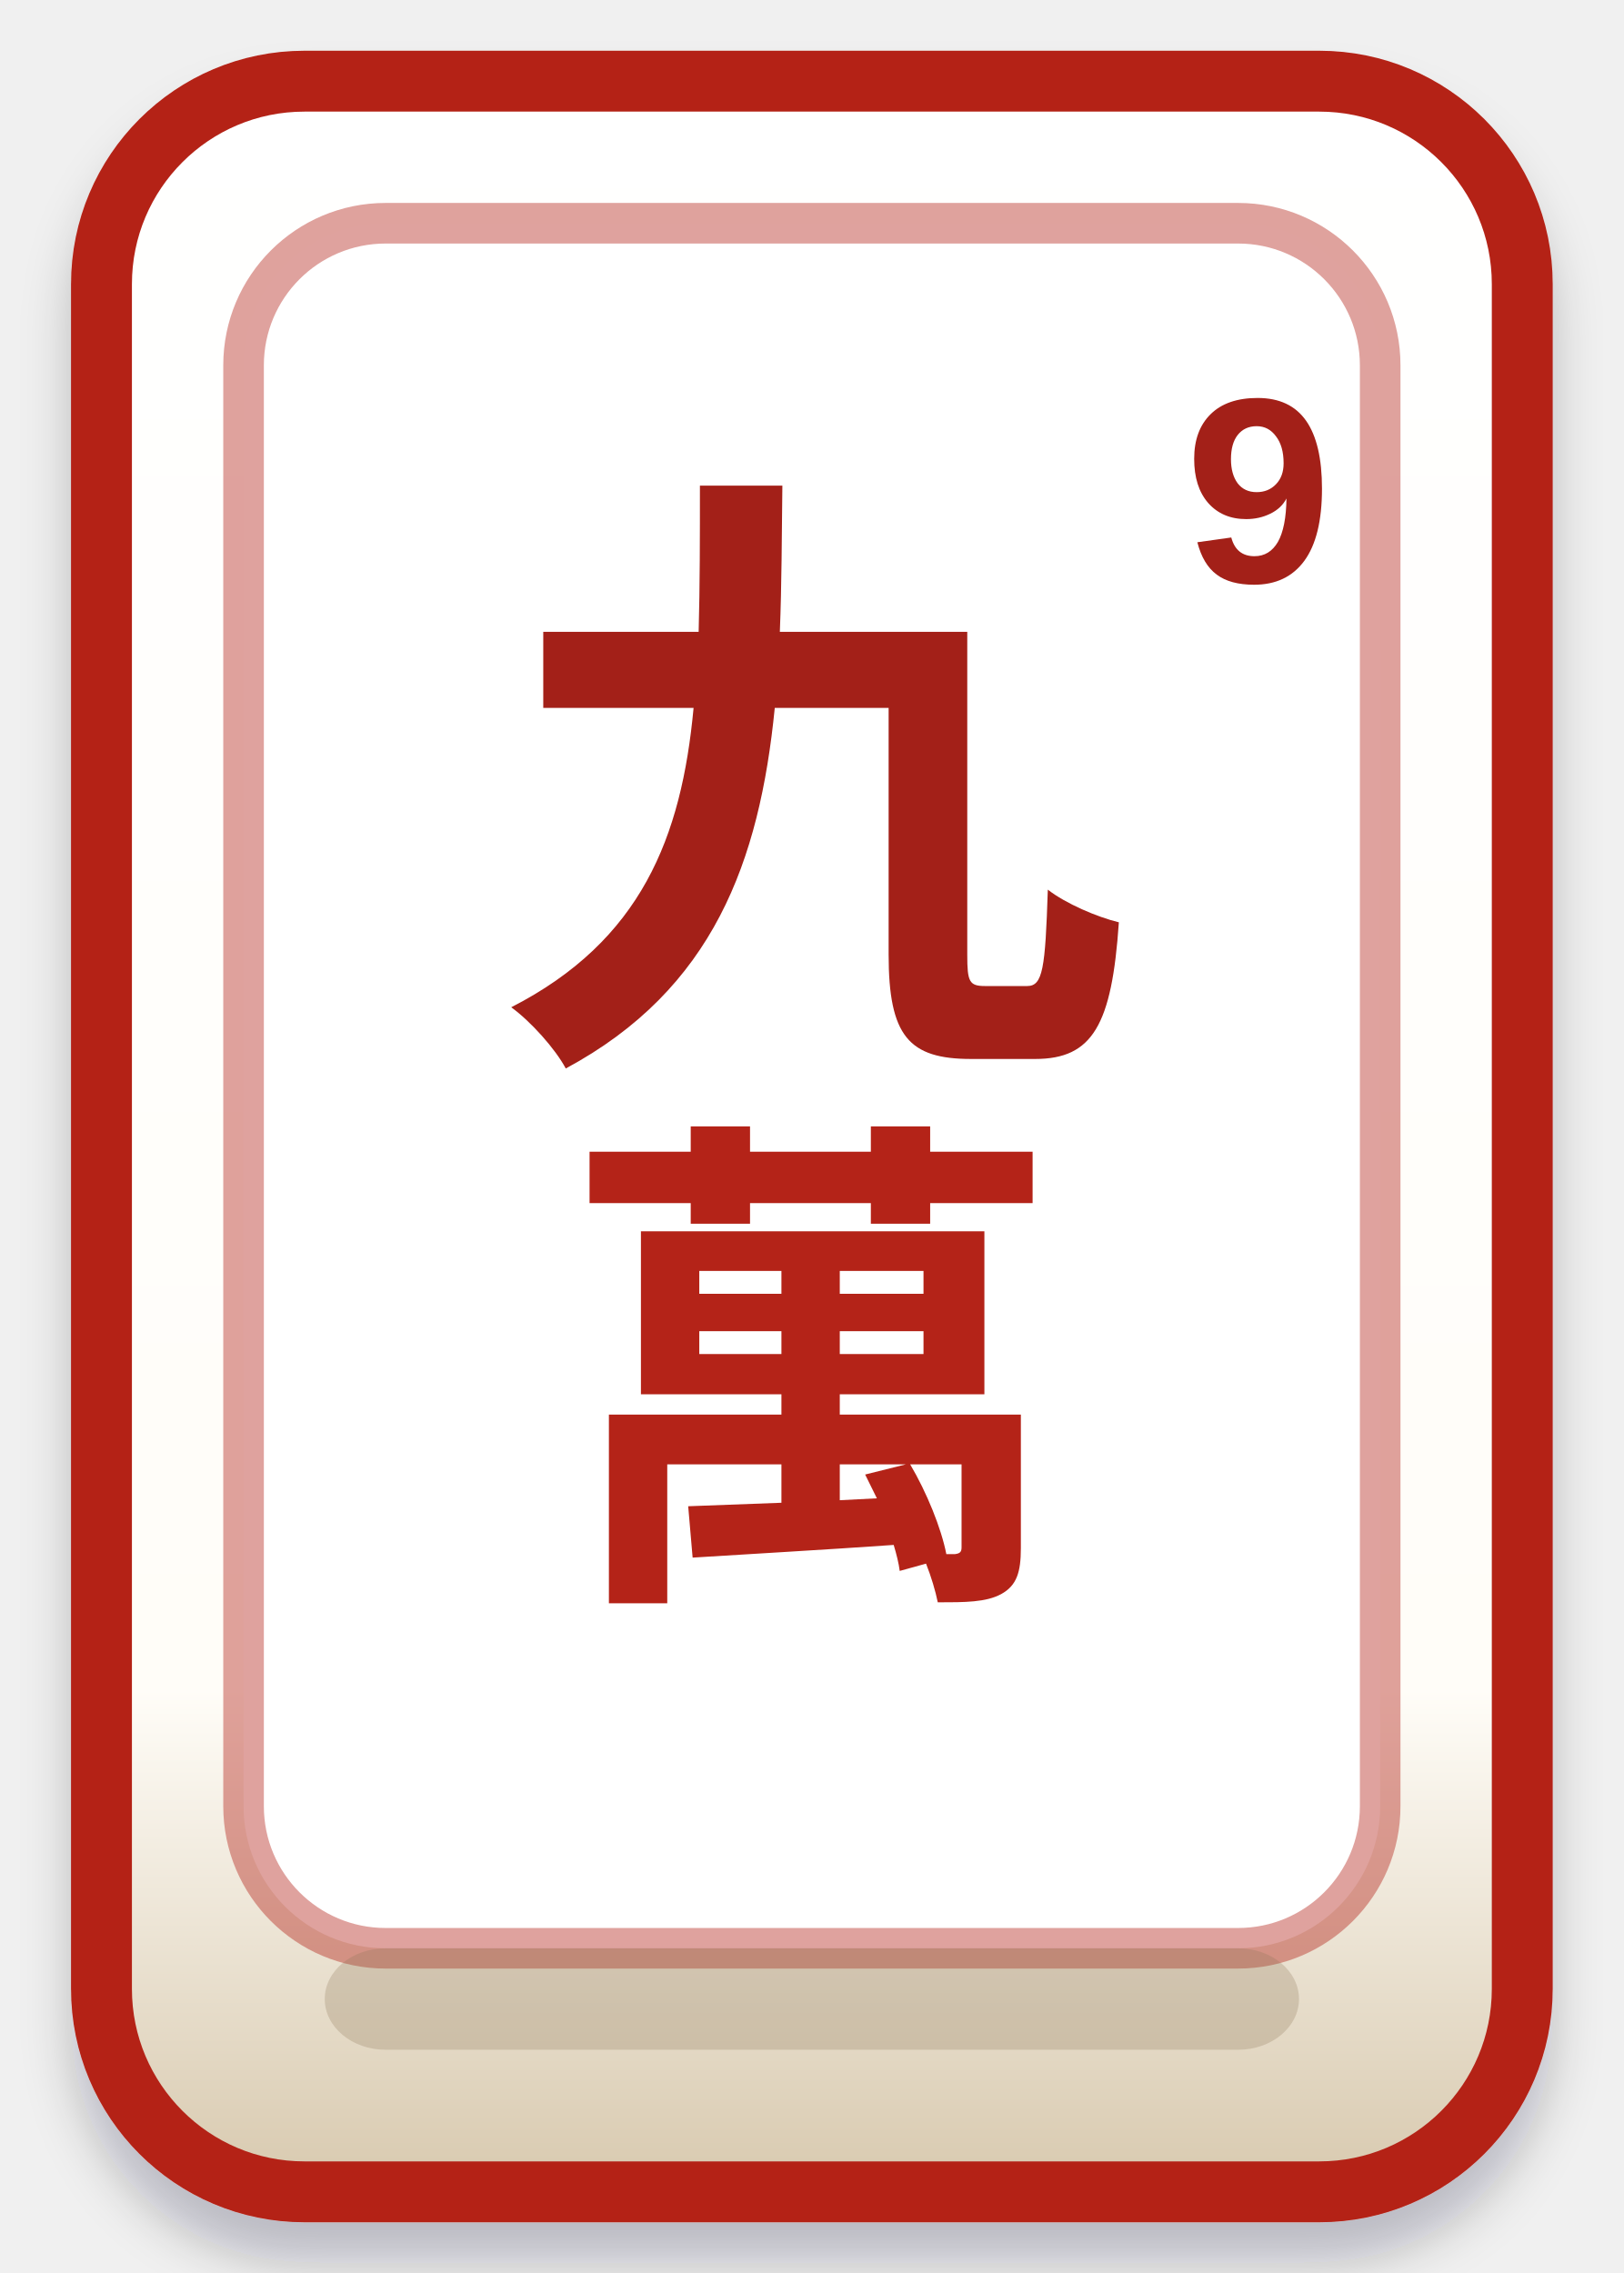
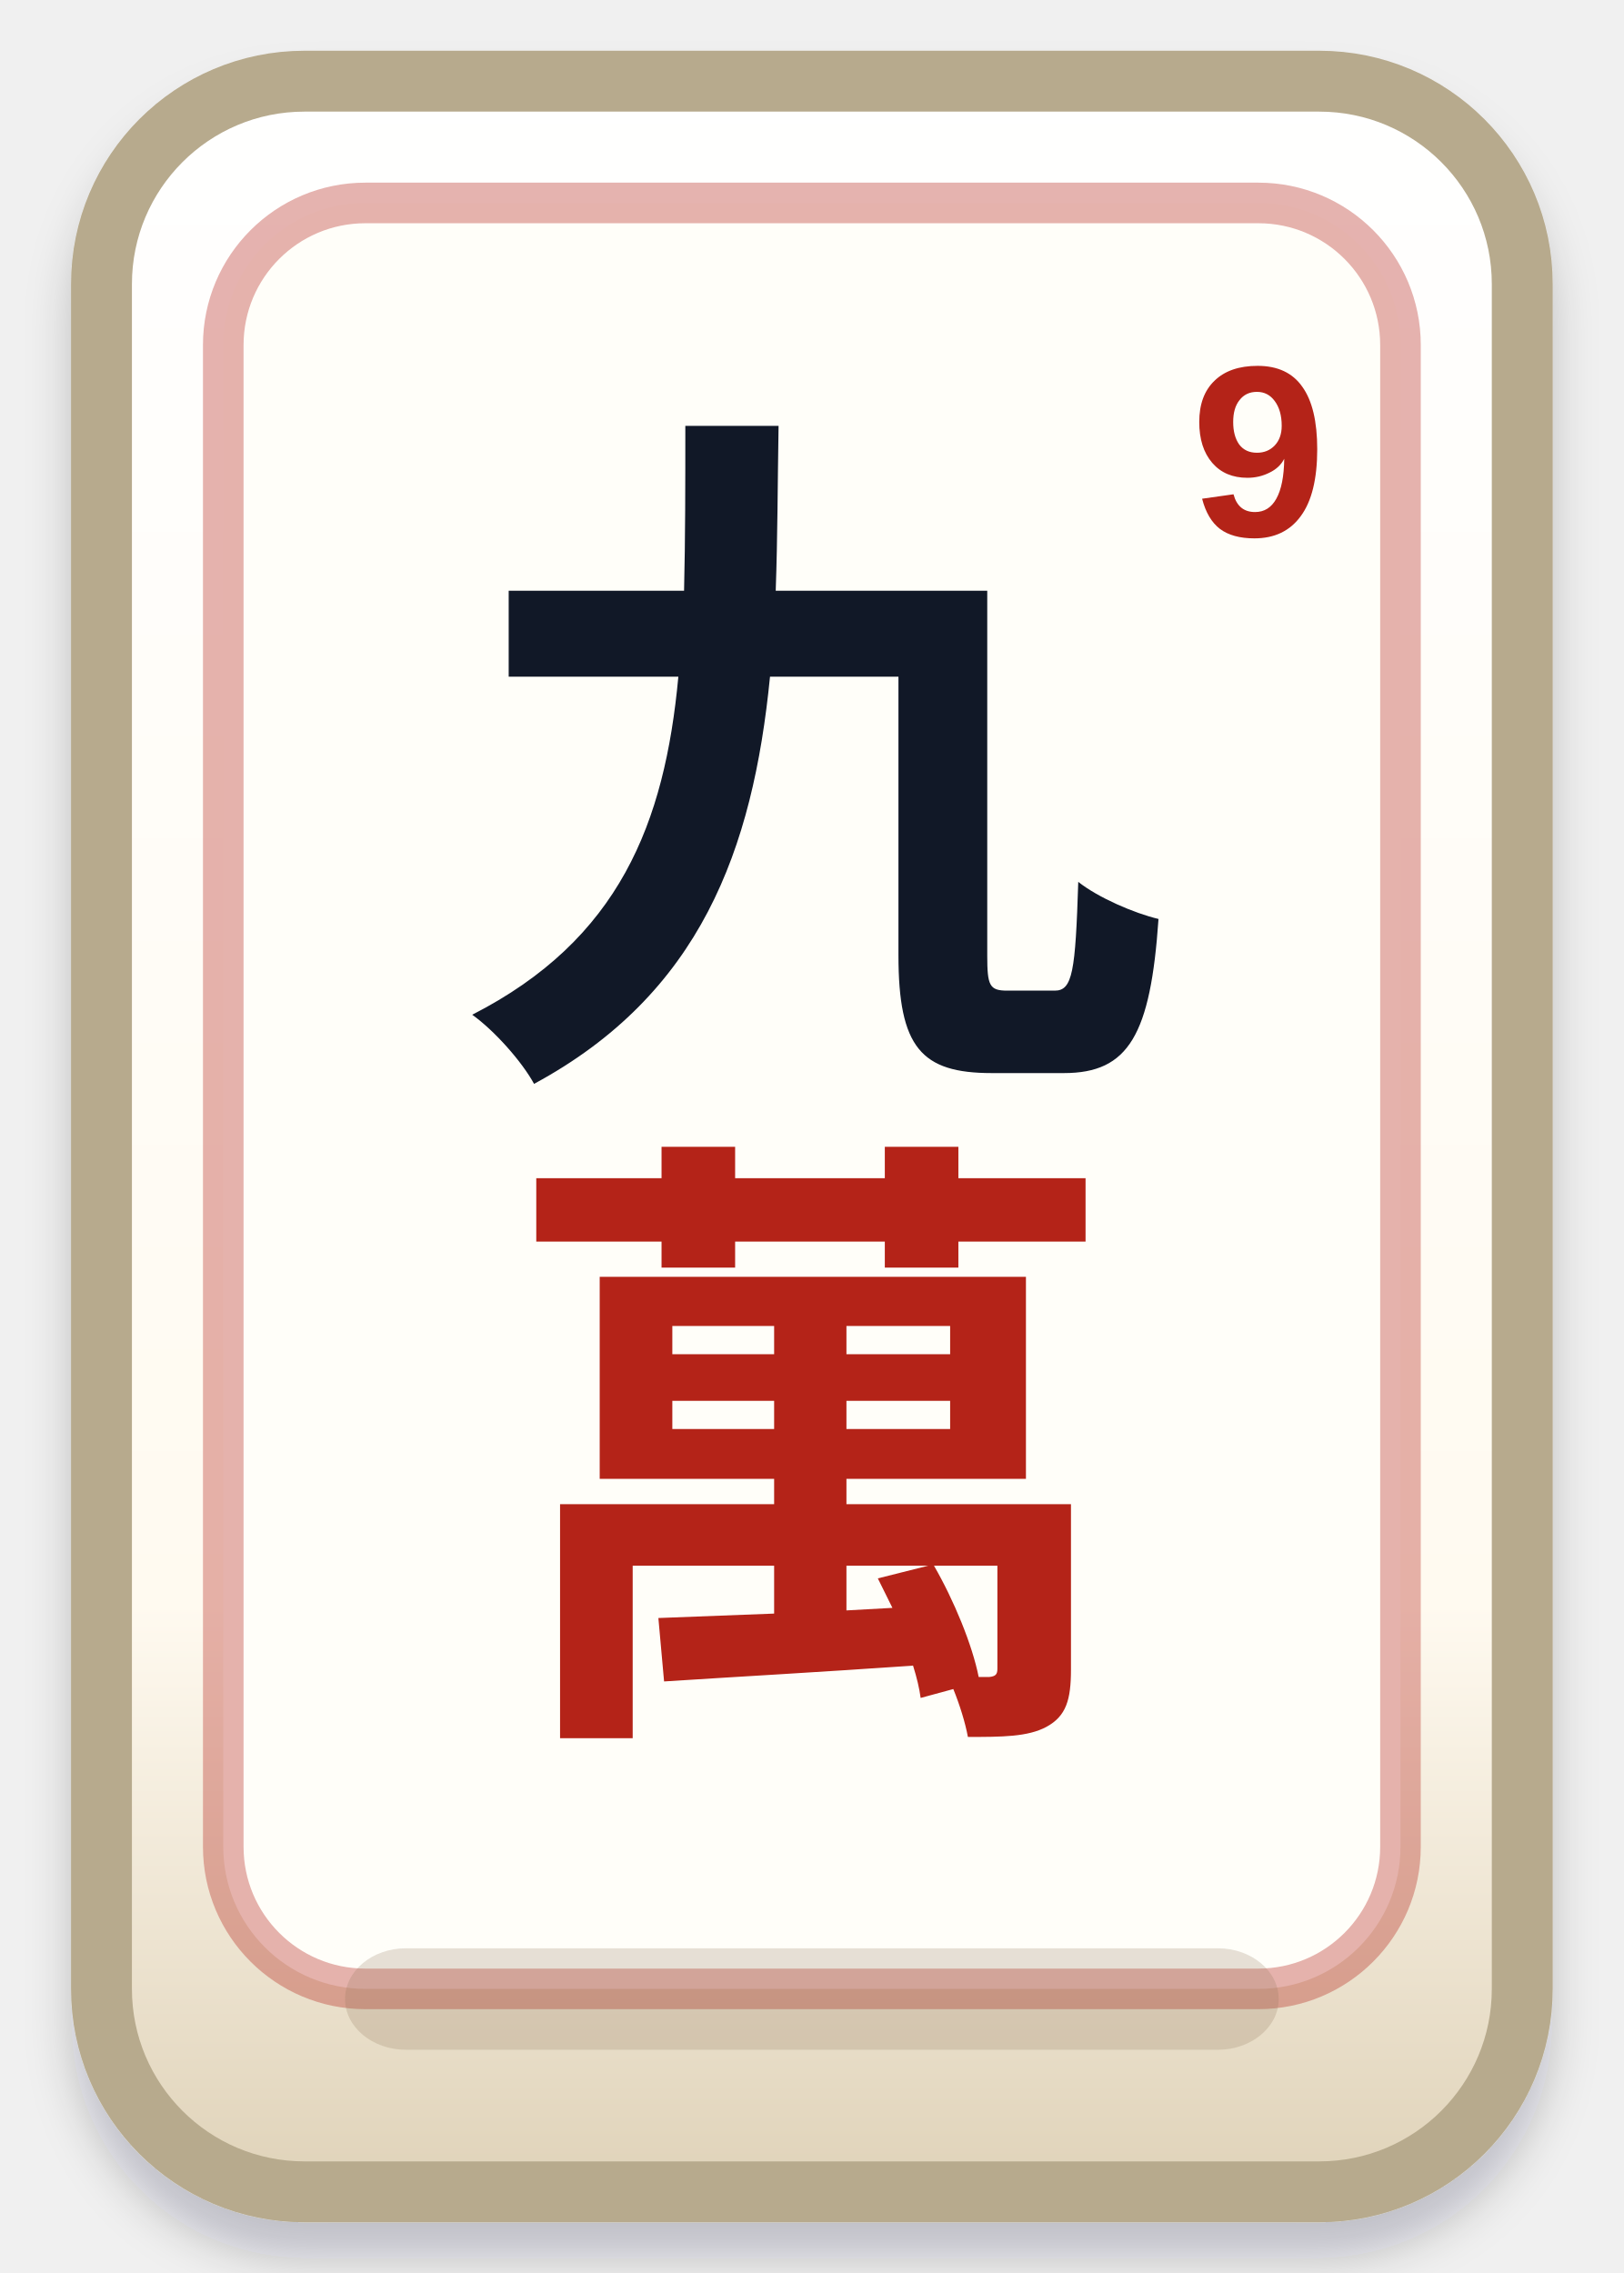
<svg xmlns="http://www.w3.org/2000/svg" viewBox="0 0 80 112" role="img">
  <defs>
    <linearGradient id="tileBase" x1="0" y1="0" x2="0" y2="1">
      <stop offset="0" stop-color="#ffffff" />
-       <stop offset="0.76" stop-color="#fffdf8" />
-       <stop offset="1" stop-color="#d7c8ad" />
+       <stop offset="0.72" stop-color="#fffaf0" />
+       <stop offset="1" stop-color="#dfd2b8" />
    </linearGradient>
    <filter id="tileShadow" x="-20%" y="-20%" width="140%" height="140%">
-       <feDropShadow dx="0" dy="2" stdDeviation="1.2" flood-color="#0f172a" flood-opacity="0.22" />
+       <feDropShadow dx="0" dy="1.8" stdDeviation="1.1" flood-color="#0f172a" flood-opacity="0.20" />
    </filter>
  </defs>
-   <rect x="5" y="4" width="70" height="104" rx="10" fill="url(#tileBase)" stroke="#b42318" stroke-width="3" filter="url(#tileShadow)" />
-   <rect x="12" y="11" width="56" height="85" rx="7" fill="#fff" stroke="#b42318" stroke-opacity="0.42" stroke-width="2" />
-   <text x="40" y="39" text-anchor="middle" dominant-baseline="middle" font-family="Arial, 'Noto Sans JP', sans-serif" font-size="31" font-weight="900" fill="#a32018">九</text>
-   <text x="40" y="68" text-anchor="middle" dominant-baseline="middle" font-family="Arial, 'Noto Sans JP', sans-serif" font-size="25" font-weight="900" fill="#b42318">萬</text>
-   <text x="62" y="25" text-anchor="middle" dominant-baseline="middle" font-family="Arial, 'Noto Sans JP', sans-serif" font-size="13" font-weight="900" fill="#a32018">9</text>
-   <rect x="16" y="96" width="48" height="5" rx="3" fill="#8b7355" opacity="0.26" />
+   <rect x="5" y="4" width="70" height="104" rx="10" fill="url(#tileBase)" stroke="#b7aa8d" stroke-width="3" filter="url(#tileShadow)" />
+   <rect x="11" y="10" width="58" height="88" rx="7" fill="#fffef9" stroke="#b42318" stroke-opacity="0.34" stroke-width="2" />
+   <text x="40" y="38" text-anchor="middle" dominant-baseline="middle" font-family="Georgia, 'Yu Mincho', serif" font-size="35" font-weight="900" fill="#111827">九</text>
+   <text x="40" y="72" text-anchor="middle" dominant-baseline="middle" font-family="Georgia, 'Yu Mincho', serif" font-size="31" font-weight="900" fill="#b42318">萬</text>
+   <text x="62" y="23" text-anchor="middle" dominant-baseline="middle" font-family="Arial, sans-serif" font-size="12" font-weight="900" fill="#b42318">9</text>
+   <rect x="17" y="96" width="46" height="5" rx="3" fill="#8b7355" opacity="0.22" />
</svg>
